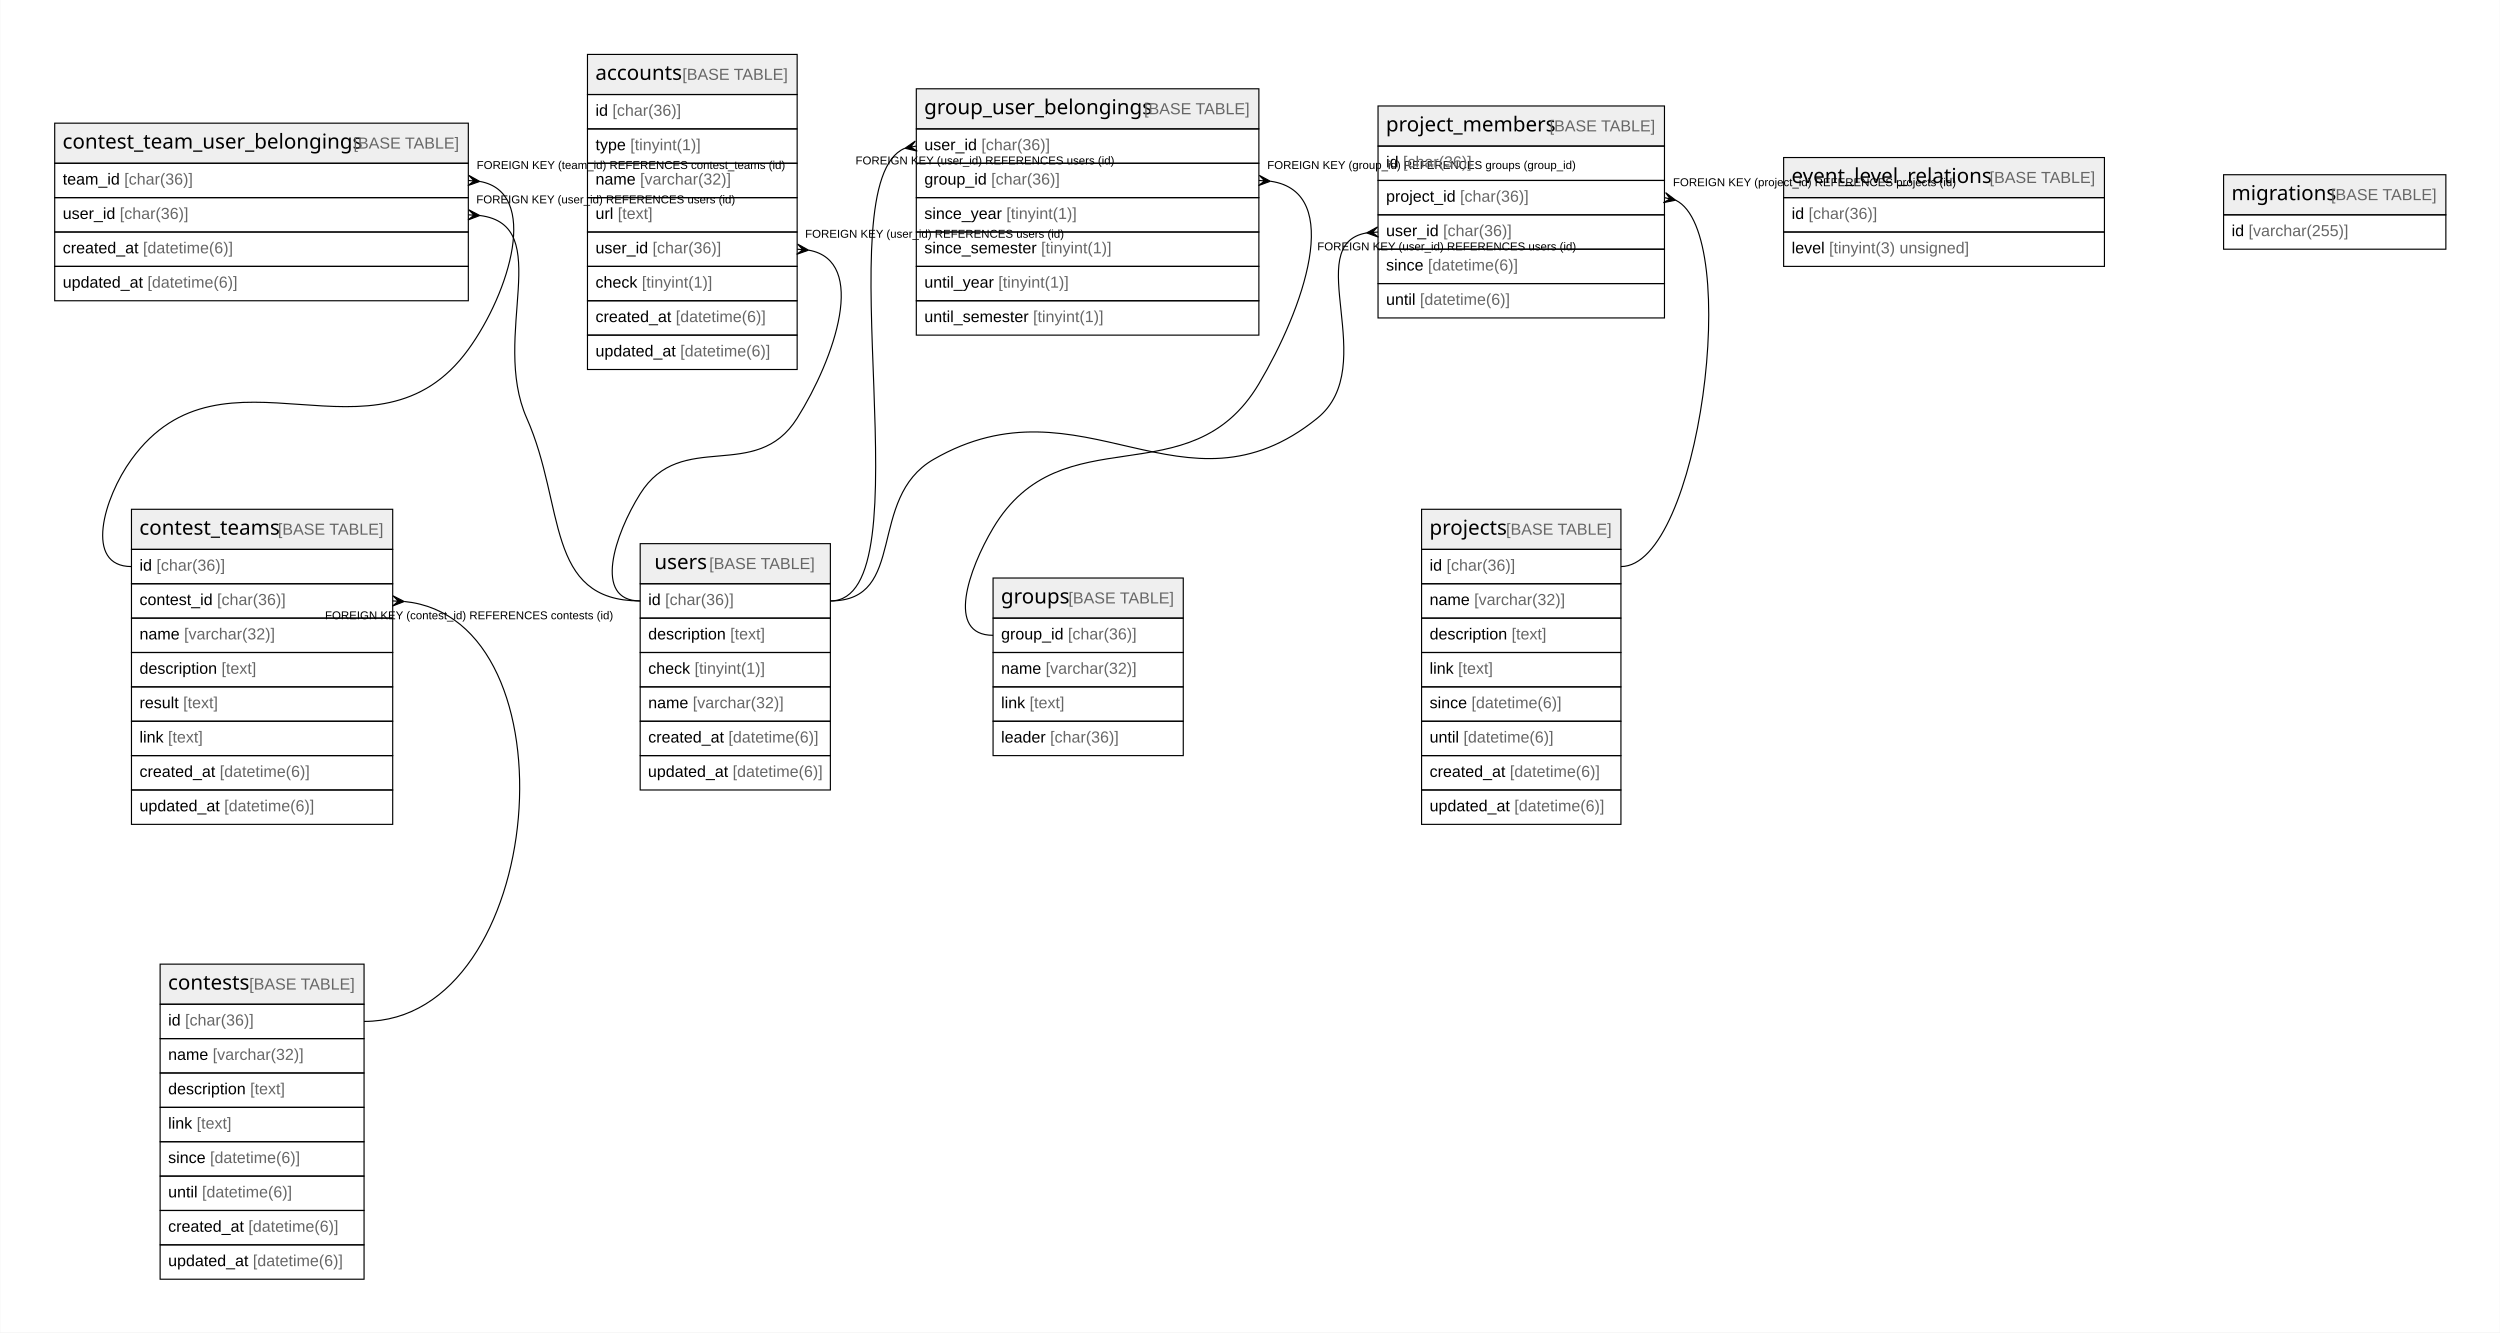
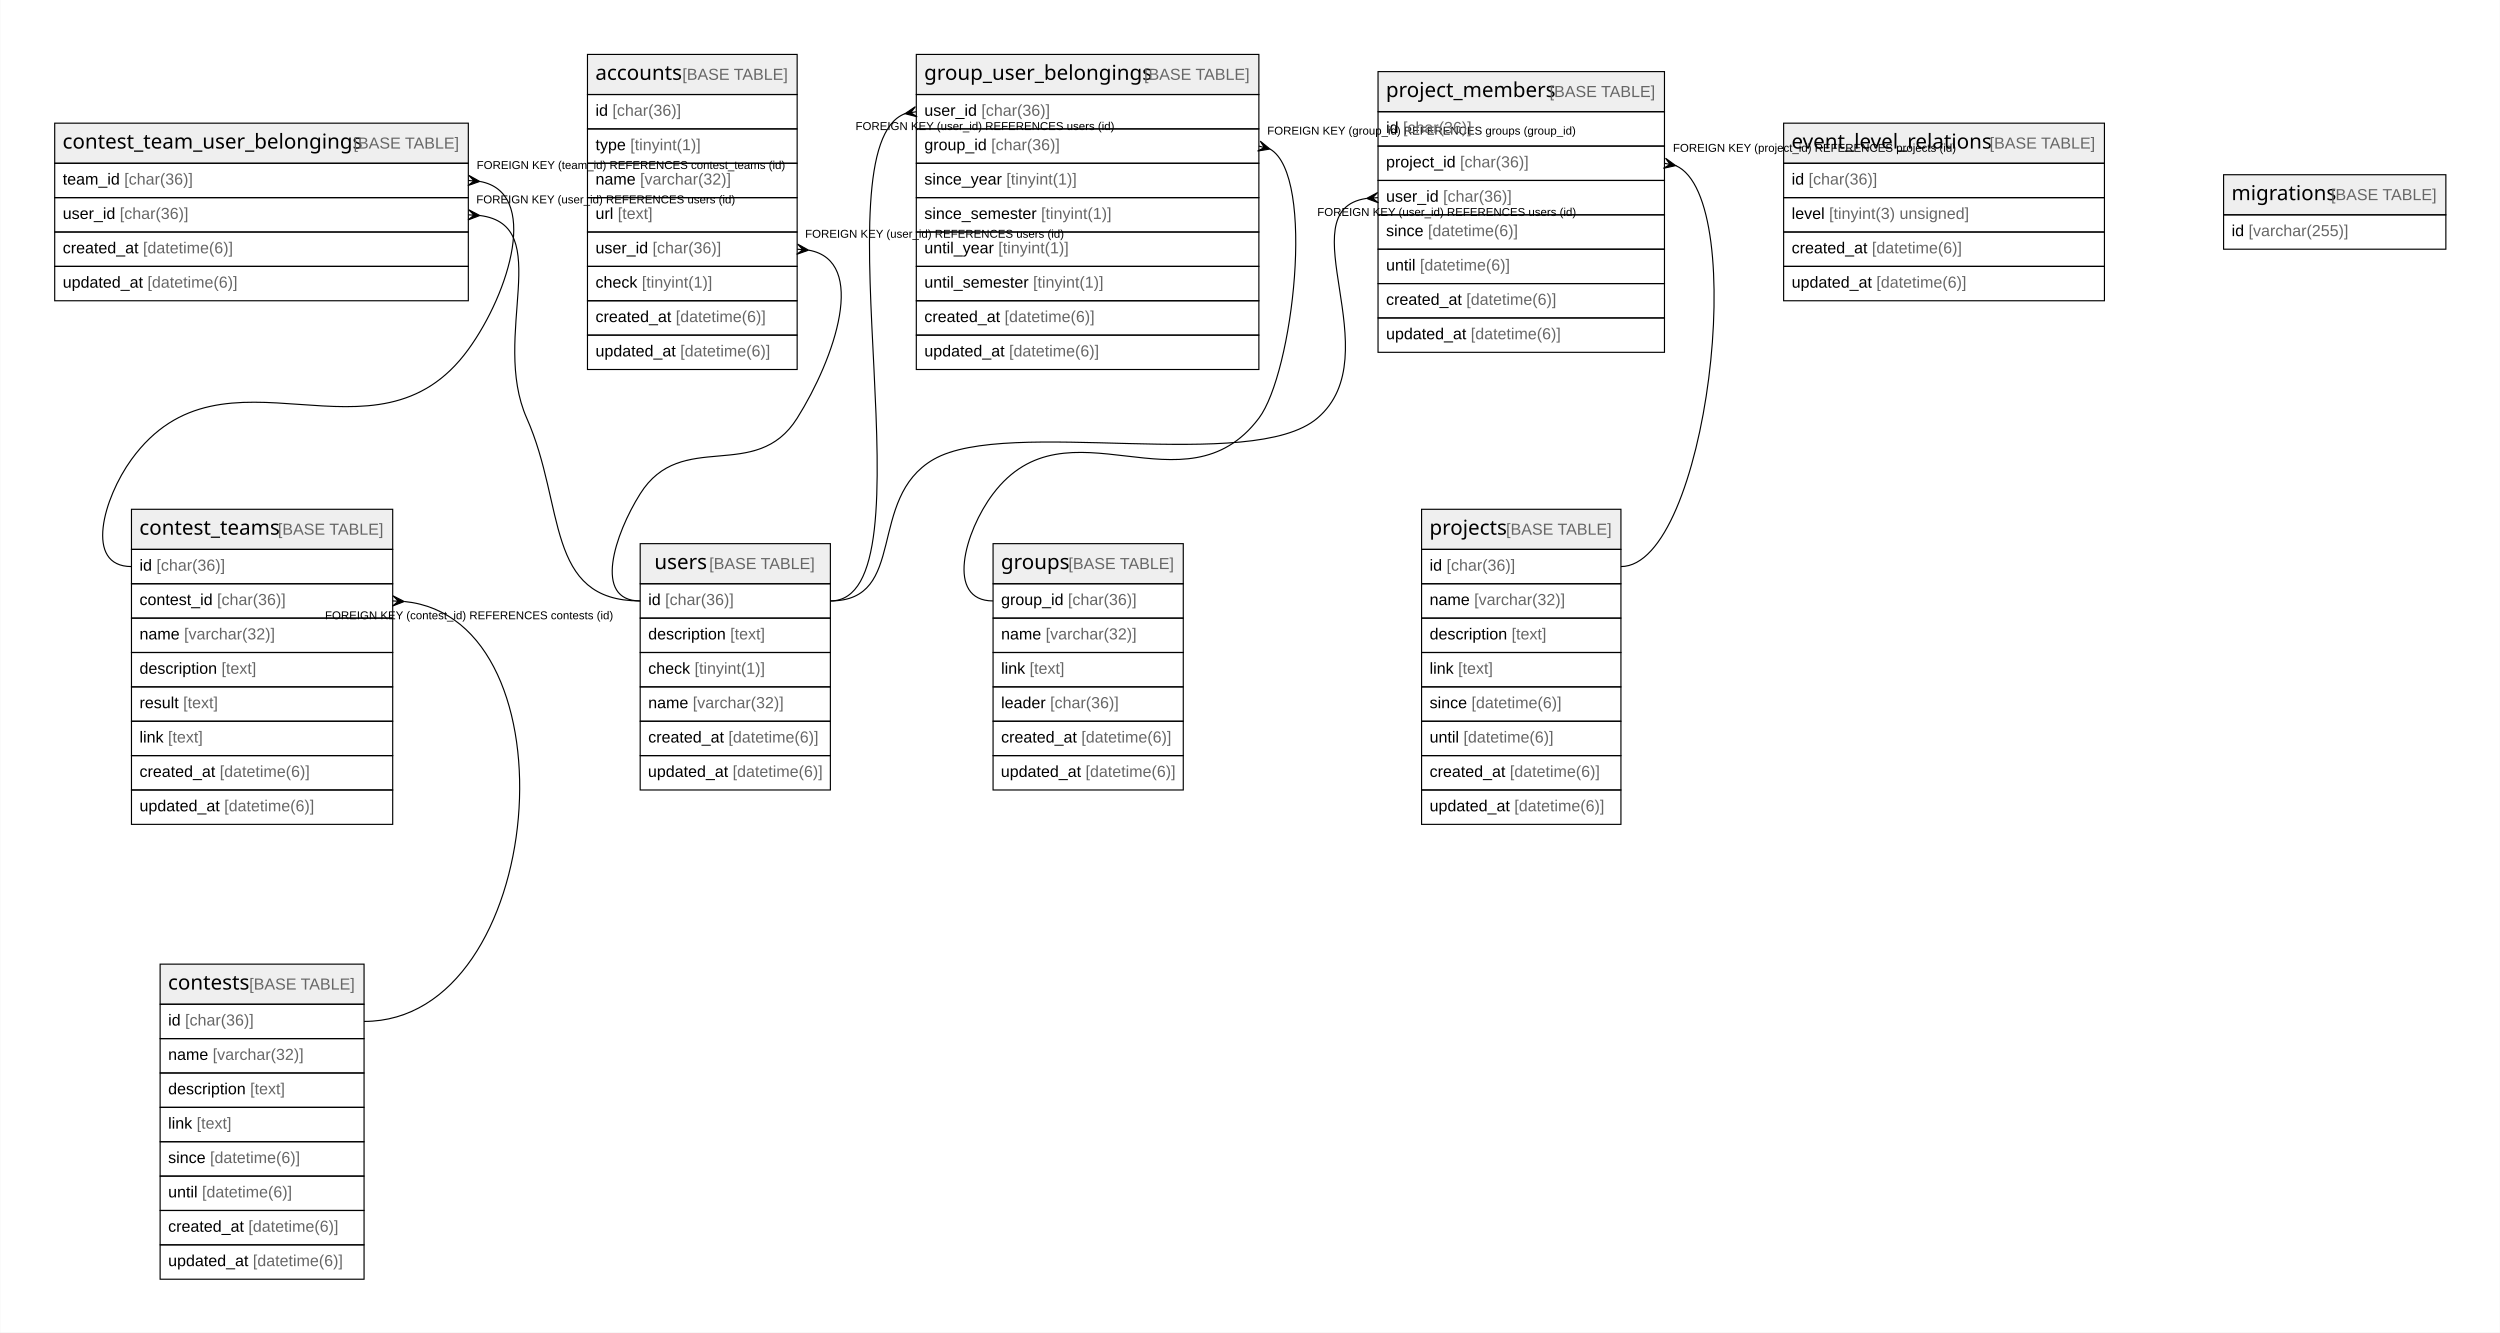
<svg xmlns="http://www.w3.org/2000/svg" width="2182pt" height="1163pt" viewBox="0.00 0.00 2181.50 1163.00">
  <g id="graph0" class="graph" transform="scale(1 1) rotate(0) translate(4 1159)">
    <polygon fill="#ffffff" stroke="transparent" points="-4,4 -4,-1159 2177.5,-1159 2177.5,4 -4,4" />
    <g id="node1" class="node">
      <polygon fill="#efefef" stroke="transparent" points="508.5,-1076.5 508.5,-1111.5 691.5,-1111.5 691.5,-1076.5 508.5,-1076.5" />
      <polygon fill="none" stroke="#000000" points="508.5,-1076.5 508.5,-1111.5 691.5,-1111.5 691.5,-1076.5 508.5,-1076.5" />
      <text text-anchor="start" x="515.36" y="-1089.3" font-family="Arial Bold" font-size="18.00" fill="#000000">accounts</text>
      <text text-anchor="start" x="587.387" y="-1089.3" font-family="Arial" font-size="14.00" fill="#000000"> </text>
      <text text-anchor="start" x="591.277" y="-1089.3" font-family="Arial" font-size="14.00" fill="#666666">[BASE TABLE]</text>
      <polygon fill="none" stroke="#000000" points="508.5,-1046.5 508.5,-1076.5 691.5,-1076.5 691.5,-1046.5 508.5,-1046.5" />
      <text text-anchor="start" x="515.5" y="-1057.9" font-family="Arial" font-size="14.00" fill="#000000">id </text>
      <text text-anchor="start" x="530.28" y="-1057.9" font-family="Arial" font-size="14.00" fill="#666666">[char(36)]</text>
      <polygon fill="none" stroke="#000000" points="508.5,-1016.5 508.5,-1046.5 691.5,-1046.5 691.5,-1016.5 508.5,-1016.5" />
      <text text-anchor="start" x="515.5" y="-1027.9" font-family="Arial" font-size="14.00" fill="#000000">type </text>
      <text text-anchor="start" x="545.846" y="-1027.9" font-family="Arial" font-size="14.00" fill="#666666">[tinyint(1)]</text>
      <polygon fill="none" stroke="#000000" points="508.5,-986.5 508.5,-1016.5 691.5,-1016.5 691.5,-986.5 508.5,-986.5" />
      <text text-anchor="start" x="515.5" y="-997.9" font-family="Arial" font-size="14.00" fill="#000000">name </text>
      <text text-anchor="start" x="554.399" y="-997.9" font-family="Arial" font-size="14.00" fill="#666666">[varchar(32)]</text>
      <polygon fill="none" stroke="#000000" points="508.5,-956.5 508.5,-986.5 691.5,-986.5 691.5,-956.5 508.5,-956.5" />
      <text text-anchor="start" x="515.5" y="-967.9" font-family="Arial" font-size="14.00" fill="#000000">url </text>
      <text text-anchor="start" x="534.94" y="-967.9" font-family="Arial" font-size="14.00" fill="#666666">[text]</text>
      <polygon fill="none" stroke="#000000" points="508.5,-926.5 508.5,-956.5 691.5,-956.5 691.5,-926.5 508.5,-926.5" />
      <text text-anchor="start" x="515.5" y="-937.9" font-family="Arial" font-size="14.00" fill="#000000">user_id </text>
      <text text-anchor="start" x="565.288" y="-937.9" font-family="Arial" font-size="14.00" fill="#666666">[char(36)]</text>
      <polygon fill="none" stroke="#000000" points="508.5,-896.5 508.5,-926.5 691.5,-926.5 691.5,-896.5 508.5,-896.5" />
      <text text-anchor="start" x="515.5" y="-907.9" font-family="Arial" font-size="14.00" fill="#000000">check </text>
      <text text-anchor="start" x="555.956" y="-907.9" font-family="Arial" font-size="14.00" fill="#666666">[tinyint(1)]</text>
      <polygon fill="none" stroke="#000000" points="508.5,-866.5 508.5,-896.5 691.5,-896.5 691.5,-866.5 508.5,-866.5" />
      <text text-anchor="start" x="515.5" y="-877.9" font-family="Arial" font-size="14.00" fill="#000000">created_at </text>
      <text text-anchor="start" x="585.528" y="-877.9" font-family="Arial" font-size="14.00" fill="#666666">[datetime(6)]</text>
      <polygon fill="none" stroke="#000000" points="508.5,-836.5 508.5,-866.5 691.5,-866.5 691.5,-836.5 508.5,-836.5" />
      <text text-anchor="start" x="515.5" y="-847.9" font-family="Arial" font-size="14.00" fill="#000000">updated_at </text>
      <text text-anchor="start" x="589.433" y="-847.9" font-family="Arial" font-size="14.00" fill="#666666">[datetime(6)]</text>
    </g>
    <g id="node11" class="node">
      <polygon fill="#efefef" stroke="transparent" points="554.5,-649.5 554.5,-684.5 720.5,-684.5 720.5,-649.5 554.5,-649.5" />
      <polygon fill="none" stroke="#000000" points="554.5,-649.5 554.5,-684.5 720.5,-684.5 720.5,-649.5 554.5,-649.5" />
      <text text-anchor="start" x="566.871" y="-662.3" font-family="Arial Bold" font-size="18.00" fill="#000000">users</text>
      <text text-anchor="start" x="610.875" y="-662.3" font-family="Arial" font-size="14.00" fill="#000000"> </text>
      <text text-anchor="start" x="614.766" y="-662.3" font-family="Arial" font-size="14.00" fill="#666666">[BASE TABLE]</text>
      <polygon fill="none" stroke="#000000" points="554.5,-619.5 554.5,-649.5 720.5,-649.5 720.5,-619.5 554.5,-619.5" />
      <text text-anchor="start" x="561.5" y="-630.9" font-family="Arial" font-size="14.00" fill="#000000">id </text>
      <text text-anchor="start" x="576.28" y="-630.9" font-family="Arial" font-size="14.00" fill="#666666">[char(36)]</text>
      <polygon fill="none" stroke="#000000" points="554.5,-589.5 554.5,-619.5 720.5,-619.5 720.5,-589.5 554.5,-589.5" />
      <text text-anchor="start" x="561.5" y="-600.9" font-family="Arial" font-size="14.00" fill="#000000">description </text>
      <text text-anchor="start" x="633.068" y="-600.9" font-family="Arial" font-size="14.00" fill="#666666">[text]</text>
      <polygon fill="none" stroke="#000000" points="554.5,-559.5 554.5,-589.5 720.5,-589.5 720.5,-559.5 554.5,-559.5" />
      <text text-anchor="start" x="561.5" y="-570.9" font-family="Arial" font-size="14.00" fill="#000000">check </text>
      <text text-anchor="start" x="601.956" y="-570.9" font-family="Arial" font-size="14.00" fill="#666666">[tinyint(1)]</text>
      <polygon fill="none" stroke="#000000" points="554.5,-529.5 554.5,-559.5 720.5,-559.5 720.5,-529.5 554.5,-529.5" />
      <text text-anchor="start" x="561.5" y="-540.9" font-family="Arial" font-size="14.00" fill="#000000">name </text>
      <text text-anchor="start" x="600.399" y="-540.9" font-family="Arial" font-size="14.00" fill="#666666">[varchar(32)]</text>
      <polygon fill="none" stroke="#000000" points="554.5,-499.5 554.5,-529.5 720.5,-529.5 720.5,-499.5 554.5,-499.5" />
      <text text-anchor="start" x="561.5" y="-510.9" font-family="Arial" font-size="14.00" fill="#000000">created_at </text>
      <text text-anchor="start" x="631.528" y="-510.9" font-family="Arial" font-size="14.00" fill="#666666">[datetime(6)]</text>
      <polygon fill="none" stroke="#000000" points="554.5,-469.5 554.5,-499.5 720.5,-499.5 720.5,-469.5 554.5,-469.5" />
      <text text-anchor="start" x="561.252" y="-480.9" font-family="Arial" font-size="14.00" fill="#000000">updated_at </text>
      <text text-anchor="start" x="635.184" y="-480.9" font-family="Arial" font-size="14.00" fill="#666666">[datetime(6)]</text>
    </g>
    <g id="edge1" class="edge">
      <path fill="none" stroke="#000000" d="M701.73,-940.638C753.566,-931.196 724.398,-846.366 691.5,-794 655.546,-736.77 590.454,-785.23 554.5,-728 532.394,-692.812 512.944,-634.5 554.5,-634.5" />
      <polygon fill="#000000" stroke="#000000" points="701.465,-940.66 691.122,-937.016 696.482,-941.08 691.5,-941.5 691.5,-941.5 691.5,-941.5 696.482,-941.08 691.878,-945.984 701.465,-940.66 701.465,-940.66" />
      <text text-anchor="start" x="698.445" y="-951.5" font-family="Arial" font-size="10.00" fill="#000000">FOREIGN KEY (user_id) REFERENCES users (id)</text>
    </g>
    <g id="node2" class="node">
      <polygon fill="#efefef" stroke="transparent" points="135.5,-282.5 135.5,-317.5 313.5,-317.5 313.5,-282.5 135.5,-282.5" />
      <polygon fill="none" stroke="#000000" points="135.5,-282.5 135.5,-317.5 313.5,-317.5 313.5,-282.5 135.5,-282.5" />
      <text text-anchor="start" x="142.362" y="-295.3" font-family="Arial Bold" font-size="18.00" fill="#000000">contests</text>
      <text text-anchor="start" x="209.385" y="-295.3" font-family="Arial" font-size="14.00" fill="#000000"> </text>
      <text text-anchor="start" x="213.275" y="-295.3" font-family="Arial" font-size="14.00" fill="#666666">[BASE TABLE]</text>
      <polygon fill="none" stroke="#000000" points="135.5,-252.5 135.5,-282.5 313.5,-282.5 313.5,-252.5 135.5,-252.5" />
      <text text-anchor="start" x="142.5" y="-263.9" font-family="Arial" font-size="14.00" fill="#000000">id </text>
      <text text-anchor="start" x="157.28" y="-263.9" font-family="Arial" font-size="14.00" fill="#666666">[char(36)]</text>
      <polygon fill="none" stroke="#000000" points="135.5,-222.5 135.5,-252.5 313.5,-252.5 313.5,-222.5 135.5,-222.5" />
      <text text-anchor="start" x="142.5" y="-233.9" font-family="Arial" font-size="14.00" fill="#000000">name </text>
      <text text-anchor="start" x="181.399" y="-233.9" font-family="Arial" font-size="14.00" fill="#666666">[varchar(32)]</text>
      <polygon fill="none" stroke="#000000" points="135.5,-192.5 135.5,-222.5 313.5,-222.5 313.5,-192.5 135.5,-192.5" />
      <text text-anchor="start" x="142.5" y="-203.9" font-family="Arial" font-size="14.00" fill="#000000">description </text>
      <text text-anchor="start" x="214.068" y="-203.9" font-family="Arial" font-size="14.00" fill="#666666">[text]</text>
      <polygon fill="none" stroke="#000000" points="135.5,-162.5 135.5,-192.5 313.5,-192.5 313.5,-162.5 135.5,-162.5" />
      <text text-anchor="start" x="142.5" y="-173.9" font-family="Arial" font-size="14.00" fill="#000000">link </text>
      <text text-anchor="start" x="167.386" y="-173.9" font-family="Arial" font-size="14.00" fill="#666666">[text]</text>
      <polygon fill="none" stroke="#000000" points="135.5,-132.5 135.5,-162.5 313.5,-162.5 313.5,-132.5 135.5,-132.5" />
      <text text-anchor="start" x="142.5" y="-143.9" font-family="Arial" font-size="14.00" fill="#000000">since </text>
      <text text-anchor="start" x="179.062" y="-143.9" font-family="Arial" font-size="14.00" fill="#666666">[datetime(6)]</text>
      <polygon fill="none" stroke="#000000" points="135.5,-102.5 135.5,-132.5 313.5,-132.5 313.5,-102.5 135.5,-102.5" />
      <text text-anchor="start" x="142.5" y="-113.9" font-family="Arial" font-size="14.00" fill="#000000">until </text>
      <text text-anchor="start" x="172.06" y="-113.9" font-family="Arial" font-size="14.00" fill="#666666">[datetime(6)]</text>
      <polygon fill="none" stroke="#000000" points="135.5,-72.5 135.5,-102.5 313.5,-102.5 313.5,-72.5 135.5,-72.5" />
      <text text-anchor="start" x="142.5" y="-83.9" font-family="Arial" font-size="14.00" fill="#000000">created_at </text>
      <text text-anchor="start" x="212.528" y="-83.9" font-family="Arial" font-size="14.00" fill="#666666">[datetime(6)]</text>
      <polygon fill="none" stroke="#000000" points="135.5,-42.5 135.5,-72.5 313.5,-72.5 313.5,-42.5 135.5,-42.5" />
      <text text-anchor="start" x="142.5" y="-53.9" font-family="Arial" font-size="14.00" fill="#000000">updated_at </text>
      <text text-anchor="start" x="216.433" y="-53.9" font-family="Arial" font-size="14.00" fill="#666666">[datetime(6)]</text>
    </g>
    <g id="node3" class="node">
      <polygon fill="#efefef" stroke="transparent" points="110.5,-679.5 110.5,-714.5 338.5,-714.5 338.5,-679.5 110.5,-679.5" />
      <polygon fill="none" stroke="#000000" points="110.5,-679.5 110.5,-714.5 338.5,-714.5 338.5,-679.5 110.5,-679.5" />
      <text text-anchor="start" x="117.355" y="-692.3" font-family="Arial Bold" font-size="18.00" fill="#000000">contest_teams</text>
      <text text-anchor="start" x="234.391" y="-692.3" font-family="Arial" font-size="14.00" fill="#000000"> </text>
      <text text-anchor="start" x="238.282" y="-692.3" font-family="Arial" font-size="14.00" fill="#666666">[BASE TABLE]</text>
      <polygon fill="none" stroke="#000000" points="110.5,-649.5 110.5,-679.5 338.5,-679.5 338.5,-649.5 110.5,-649.5" />
      <text text-anchor="start" x="117.5" y="-660.9" font-family="Arial" font-size="14.00" fill="#000000">id </text>
      <text text-anchor="start" x="132.28" y="-660.9" font-family="Arial" font-size="14.00" fill="#666666">[char(36)]</text>
      <polygon fill="none" stroke="#000000" points="110.5,-619.5 110.5,-649.5 338.5,-649.5 338.5,-619.5 110.5,-619.5" />
      <text text-anchor="start" x="117.5" y="-630.9" font-family="Arial" font-size="14.00" fill="#000000">contest_id </text>
      <text text-anchor="start" x="185.191" y="-630.9" font-family="Arial" font-size="14.00" fill="#666666">[char(36)]</text>
      <polygon fill="none" stroke="#000000" points="110.5,-589.5 110.5,-619.5 338.5,-619.5 338.5,-589.5 110.5,-589.5" />
      <text text-anchor="start" x="117.5" y="-600.9" font-family="Arial" font-size="14.00" fill="#000000">name </text>
      <text text-anchor="start" x="156.399" y="-600.9" font-family="Arial" font-size="14.00" fill="#666666">[varchar(32)]</text>
      <polygon fill="none" stroke="#000000" points="110.5,-559.5 110.5,-589.5 338.5,-589.5 338.5,-559.5 110.5,-559.5" />
      <text text-anchor="start" x="117.5" y="-570.9" font-family="Arial" font-size="14.00" fill="#000000">description </text>
      <text text-anchor="start" x="189.068" y="-570.9" font-family="Arial" font-size="14.00" fill="#666666">[text]</text>
      <polygon fill="none" stroke="#000000" points="110.5,-529.5 110.5,-559.5 338.5,-559.5 338.5,-529.5 110.5,-529.5" />
      <text text-anchor="start" x="117.5" y="-540.9" font-family="Arial" font-size="14.00" fill="#000000">result </text>
      <text text-anchor="start" x="155.614" y="-540.9" font-family="Arial" font-size="14.00" fill="#666666">[text]</text>
      <polygon fill="none" stroke="#000000" points="110.5,-499.5 110.5,-529.5 338.5,-529.5 338.5,-499.5 110.5,-499.5" />
      <text text-anchor="start" x="117.5" y="-510.9" font-family="Arial" font-size="14.00" fill="#000000">link </text>
      <text text-anchor="start" x="142.386" y="-510.9" font-family="Arial" font-size="14.00" fill="#666666">[text]</text>
      <polygon fill="none" stroke="#000000" points="110.5,-469.5 110.5,-499.5 338.5,-499.5 338.5,-469.5 110.5,-469.5" />
      <text text-anchor="start" x="117.5" y="-480.9" font-family="Arial" font-size="14.00" fill="#000000">created_at </text>
      <text text-anchor="start" x="187.528" y="-480.9" font-family="Arial" font-size="14.00" fill="#666666">[datetime(6)]</text>
      <polygon fill="none" stroke="#000000" points="110.5,-439.5 110.5,-469.5 338.5,-469.5 338.5,-439.5 110.5,-439.5" />
      <text text-anchor="start" x="117.5" y="-450.9" font-family="Arial" font-size="14.00" fill="#000000">updated_at </text>
      <text text-anchor="start" x="191.433" y="-450.9" font-family="Arial" font-size="14.00" fill="#666666">[datetime(6)]</text>
    </g>
    <g id="edge2" class="edge">
      <path fill="none" stroke="#000000" d="M348.777,-633.999C500.851,-618.9 473.477,-267.5 313.5,-267.5" />
      <polygon fill="#000000" stroke="#000000" points="348.488,-634.013 338.281,-630.005 343.494,-634.256 338.5,-634.5 338.5,-634.5 338.5,-634.5 343.494,-634.256 338.719,-638.995 348.488,-634.013 348.488,-634.013" />
      <text text-anchor="start" x="279.407" y="-618.5" font-family="Arial" font-size="10.00" fill="#000000">FOREIGN KEY (contest_id) REFERENCES contests (id)</text>
    </g>
    <g id="node4" class="node">
      <polygon fill="#efefef" stroke="transparent" points="43.5,-1016.5 43.5,-1051.5 404.5,-1051.5 404.5,-1016.5 43.5,-1016.5" />
      <polygon fill="none" stroke="#000000" points="43.5,-1016.5 43.5,-1051.5 404.5,-1051.5 404.5,-1016.5 43.5,-1016.5" />
      <text text-anchor="start" x="50.331" y="-1029.3" font-family="Arial Bold" font-size="18.00" fill="#000000">contest_team_user_belongings</text>
      <text text-anchor="start" x="300.416" y="-1029.3" font-family="Arial" font-size="14.00" fill="#000000"> </text>
      <text text-anchor="start" x="304.306" y="-1029.3" font-family="Arial" font-size="14.00" fill="#666666">[BASE TABLE]</text>
      <polygon fill="none" stroke="#000000" points="43.5,-986.5 43.5,-1016.5 404.5,-1016.5 404.5,-986.5 43.5,-986.5" />
      <text text-anchor="start" x="50.5" y="-997.9" font-family="Arial" font-size="14.00" fill="#000000">team_id </text>
      <text text-anchor="start" x="104.179" y="-997.9" font-family="Arial" font-size="14.00" fill="#666666">[char(36)]</text>
      <polygon fill="none" stroke="#000000" points="43.5,-956.5 43.5,-986.5 404.5,-986.5 404.5,-956.5 43.5,-956.5" />
      <text text-anchor="start" x="50.5" y="-967.9" font-family="Arial" font-size="14.00" fill="#000000">user_id </text>
      <text text-anchor="start" x="100.288" y="-967.9" font-family="Arial" font-size="14.00" fill="#666666">[char(36)]</text>
      <polygon fill="none" stroke="#000000" points="43.5,-926.5 43.5,-956.5 404.5,-956.5 404.5,-926.5 43.5,-926.5" />
      <text text-anchor="start" x="50.5" y="-937.9" font-family="Arial" font-size="14.00" fill="#000000">created_at </text>
      <text text-anchor="start" x="120.528" y="-937.9" font-family="Arial" font-size="14.00" fill="#666666">[datetime(6)]</text>
      <polygon fill="none" stroke="#000000" points="43.5,-896.5 43.5,-926.5 404.5,-926.5 404.5,-896.5 43.5,-896.5" />
      <text text-anchor="start" x="50.5" y="-907.9" font-family="Arial" font-size="14.00" fill="#000000">updated_at </text>
      <text text-anchor="start" x="124.433" y="-907.9" font-family="Arial" font-size="14.00" fill="#666666">[datetime(6)]</text>
    </g>
    <g id="edge3" class="edge">
      <path fill="none" stroke="#000000" d="M414.763,-1000.616C466.953,-990.935 440.814,-904.058 404.5,-854 323.786,-742.737 191.214,-869.263 110.5,-758 86.099,-724.363 68.944,-664.5 110.5,-664.5" />
      <polygon fill="#000000" stroke="#000000" points="414.463,-1000.641 404.114,-997.017 409.481,-1001.071 404.5,-1001.5 404.5,-1001.5 404.5,-1001.5 409.481,-1001.071 404.886,-1005.983 414.463,-1000.641 414.463,-1000.641" />
      <text text-anchor="start" x="411.769" y="-1011.5" font-family="Arial" font-size="10.00" fill="#000000">FOREIGN KEY (team_id) REFERENCES contest_teams (id)</text>
    </g>
    <g id="edge4" class="edge">
      <path fill="none" stroke="#000000" d="M414.697,-970.891C480.994,-962.349 423.703,-865.655 455.5,-794 489.341,-717.737 471.066,-634.5 554.5,-634.5" />
      <polygon fill="#000000" stroke="#000000" points="414.482,-970.904 404.232,-967.008 409.491,-971.202 404.5,-971.5 404.5,-971.5 404.5,-971.5 409.491,-971.202 404.768,-975.992 414.482,-970.904 414.482,-970.904" />
      <text text-anchor="start" x="411.445" y="-981.5" font-family="Arial" font-size="10.00" fill="#000000">FOREIGN KEY (user_id) REFERENCES users (id)</text>
    </g>
    <g id="node5" class="node">
-       <polygon fill="#efefef" stroke="transparent" points="1552.5,-986.5 1552.5,-1021.5 1832.5,-1021.5 1832.5,-986.5 1552.5,-986.5" />
-       <polygon fill="none" stroke="#000000" points="1552.5,-986.5 1552.5,-1021.5 1832.5,-1021.5 1832.5,-986.5 1552.5,-986.5" />
-       <text text-anchor="start" x="1559.352" y="-999.3" font-family="Arial Bold" font-size="18.00" fill="#000000">event_level_relations</text>
-       <text text-anchor="start" x="1728.394" y="-999.3" font-family="Arial" font-size="14.00" fill="#000000"> </text>
-       <text text-anchor="start" x="1732.284" y="-999.3" font-family="Arial" font-size="14.00" fill="#666666">[BASE TABLE]</text>
+       <polygon fill="#efefef" stroke="transparent" points="1552.5,-1016.5 1552.5,-1051.5 1832.5,-1051.5 1832.5,-1016.5 1552.5,-1016.5" />
+       <polygon fill="none" stroke="#000000" points="1552.5,-1016.5 1552.5,-1051.5 1832.5,-1051.5 1832.5,-1016.5 1552.5,-1016.5" />
+       <text text-anchor="start" x="1559.352" y="-1029.3" font-family="Arial Bold" font-size="18.00" fill="#000000">event_level_relations</text>
+       <text text-anchor="start" x="1728.394" y="-1029.3" font-family="Arial" font-size="14.00" fill="#000000"> </text>
+       <text text-anchor="start" x="1732.284" y="-1029.3" font-family="Arial" font-size="14.00" fill="#666666">[BASE TABLE]</text>
+       <polygon fill="none" stroke="#000000" points="1552.5,-986.5 1552.5,-1016.5 1832.5,-1016.5 1832.5,-986.5 1552.5,-986.5" />
+       <text text-anchor="start" x="1559.5" y="-997.9" font-family="Arial" font-size="14.00" fill="#000000">id </text>
+       <text text-anchor="start" x="1574.28" y="-997.9" font-family="Arial" font-size="14.00" fill="#666666">[char(36)]</text>
      <polygon fill="none" stroke="#000000" points="1552.5,-956.5 1552.5,-986.5 1832.5,-986.5 1832.5,-956.5 1552.5,-956.5" />
-       <text text-anchor="start" x="1559.5" y="-967.9" font-family="Arial" font-size="14.00" fill="#000000">id </text>
-       <text text-anchor="start" x="1574.28" y="-967.9" font-family="Arial" font-size="14.00" fill="#666666">[char(36)]</text>
+       <text text-anchor="start" x="1559.5" y="-967.9" font-family="Arial" font-size="14.00" fill="#000000">level </text>
+       <text text-anchor="start" x="1592.169" y="-967.9" font-family="Arial" font-size="14.00" fill="#666666">[tinyint(3) unsigned]</text>
      <polygon fill="none" stroke="#000000" points="1552.5,-926.5 1552.5,-956.5 1832.5,-956.5 1832.5,-926.5 1552.5,-926.5" />
-       <text text-anchor="start" x="1559.5" y="-937.9" font-family="Arial" font-size="14.00" fill="#000000">level </text>
-       <text text-anchor="start" x="1592.169" y="-937.9" font-family="Arial" font-size="14.00" fill="#666666">[tinyint(3) unsigned]</text>
+       <text text-anchor="start" x="1559.5" y="-937.9" font-family="Arial" font-size="14.00" fill="#000000">created_at </text>
+       <text text-anchor="start" x="1629.528" y="-937.9" font-family="Arial" font-size="14.00" fill="#666666">[datetime(6)]</text>
+       <polygon fill="none" stroke="#000000" points="1552.5,-896.5 1552.5,-926.5 1832.5,-926.5 1832.5,-896.5 1552.5,-896.5" />
+       <text text-anchor="start" x="1559.5" y="-907.9" font-family="Arial" font-size="14.00" fill="#000000">updated_at </text>
+       <text text-anchor="start" x="1633.433" y="-907.9" font-family="Arial" font-size="14.00" fill="#666666">[datetime(6)]</text>
    </g>
    <g id="node6" class="node">
-       <polygon fill="#efefef" stroke="transparent" points="862.5,-619.5 862.5,-654.5 1028.5,-654.5 1028.5,-619.5 862.5,-619.5" />
-       <polygon fill="none" stroke="#000000" points="862.5,-619.5 862.5,-654.5 1028.5,-654.5 1028.5,-619.5 862.5,-619.5" />
-       <text text-anchor="start" x="869.365" y="-632.3" font-family="Arial Bold" font-size="18.00" fill="#000000">groups</text>
-       <text text-anchor="start" x="924.382" y="-632.3" font-family="Arial" font-size="14.00" fill="#000000"> </text>
-       <text text-anchor="start" x="928.272" y="-632.3" font-family="Arial" font-size="14.00" fill="#666666">[BASE TABLE]</text>
+       <polygon fill="#efefef" stroke="transparent" points="862.5,-649.5 862.5,-684.5 1028.5,-684.5 1028.5,-649.5 862.5,-649.5" />
+       <polygon fill="none" stroke="#000000" points="862.5,-649.5 862.5,-684.5 1028.5,-684.5 1028.5,-649.5 862.5,-649.5" />
+       <text text-anchor="start" x="869.365" y="-662.3" font-family="Arial Bold" font-size="18.00" fill="#000000">groups</text>
+       <text text-anchor="start" x="924.382" y="-662.3" font-family="Arial" font-size="14.00" fill="#000000"> </text>
+       <text text-anchor="start" x="928.272" y="-662.3" font-family="Arial" font-size="14.00" fill="#666666">[BASE TABLE]</text>
+       <polygon fill="none" stroke="#000000" points="862.5,-619.5 862.5,-649.5 1028.5,-649.5 1028.5,-619.5 862.5,-619.5" />
+       <text text-anchor="start" x="869.5" y="-630.9" font-family="Arial" font-size="14.00" fill="#000000">group_id </text>
+       <text text-anchor="start" x="927.853" y="-630.9" font-family="Arial" font-size="14.00" fill="#666666">[char(36)]</text>
      <polygon fill="none" stroke="#000000" points="862.5,-589.5 862.5,-619.5 1028.5,-619.5 1028.5,-589.5 862.5,-589.5" />
-       <text text-anchor="start" x="869.5" y="-600.9" font-family="Arial" font-size="14.00" fill="#000000">group_id </text>
-       <text text-anchor="start" x="927.853" y="-600.9" font-family="Arial" font-size="14.00" fill="#666666">[char(36)]</text>
+       <text text-anchor="start" x="869.5" y="-600.9" font-family="Arial" font-size="14.00" fill="#000000">name </text>
+       <text text-anchor="start" x="908.399" y="-600.9" font-family="Arial" font-size="14.00" fill="#666666">[varchar(32)]</text>
      <polygon fill="none" stroke="#000000" points="862.5,-559.5 862.5,-589.5 1028.5,-589.5 1028.5,-559.5 862.5,-559.5" />
-       <text text-anchor="start" x="869.5" y="-570.9" font-family="Arial" font-size="14.00" fill="#000000">name </text>
-       <text text-anchor="start" x="908.399" y="-570.9" font-family="Arial" font-size="14.00" fill="#666666">[varchar(32)]</text>
+       <text text-anchor="start" x="869.5" y="-570.9" font-family="Arial" font-size="14.00" fill="#000000">link </text>
+       <text text-anchor="start" x="894.386" y="-570.9" font-family="Arial" font-size="14.00" fill="#666666">[text]</text>
      <polygon fill="none" stroke="#000000" points="862.5,-529.5 862.5,-559.5 1028.5,-559.5 1028.5,-529.5 862.5,-529.5" />
-       <text text-anchor="start" x="869.5" y="-540.9" font-family="Arial" font-size="14.00" fill="#000000">link </text>
-       <text text-anchor="start" x="894.386" y="-540.9" font-family="Arial" font-size="14.00" fill="#666666">[text]</text>
+       <text text-anchor="start" x="869.5" y="-540.9" font-family="Arial" font-size="14.00" fill="#000000">leader </text>
+       <text text-anchor="start" x="912.288" y="-540.9" font-family="Arial" font-size="14.00" fill="#666666">[char(36)]</text>
      <polygon fill="none" stroke="#000000" points="862.5,-499.5 862.5,-529.5 1028.5,-529.5 1028.5,-499.5 862.5,-499.5" />
-       <text text-anchor="start" x="869.5" y="-510.9" font-family="Arial" font-size="14.00" fill="#000000">leader </text>
-       <text text-anchor="start" x="912.288" y="-510.9" font-family="Arial" font-size="14.00" fill="#666666">[char(36)]</text>
+       <text text-anchor="start" x="869.5" y="-510.9" font-family="Arial" font-size="14.00" fill="#000000">created_at </text>
+       <text text-anchor="start" x="939.528" y="-510.9" font-family="Arial" font-size="14.00" fill="#666666">[datetime(6)]</text>
+       <polygon fill="none" stroke="#000000" points="862.5,-469.5 862.5,-499.5 1028.5,-499.5 1028.5,-469.5 862.5,-469.5" />
+       <text text-anchor="start" x="869.252" y="-480.9" font-family="Arial" font-size="14.00" fill="#000000">updated_at </text>
+       <text text-anchor="start" x="943.184" y="-480.9" font-family="Arial" font-size="14.00" fill="#666666">[datetime(6)]</text>
    </g>
    <g id="node7" class="node">
-       <polygon fill="#efefef" stroke="transparent" points="795.5,-1046.5 795.5,-1081.5 1094.5,-1081.5 1094.5,-1046.5 795.5,-1046.5" />
-       <polygon fill="none" stroke="#000000" points="795.5,-1046.5 795.5,-1081.5 1094.5,-1081.5 1094.5,-1046.5 795.5,-1046.5" />
-       <text text-anchor="start" x="802.34" y="-1059.3" font-family="Arial Bold" font-size="18.00" fill="#000000">group_user_belongings</text>
-       <text text-anchor="start" x="990.406" y="-1059.3" font-family="Arial" font-size="14.00" fill="#000000"> </text>
-       <text text-anchor="start" x="994.297" y="-1059.3" font-family="Arial" font-size="14.00" fill="#666666">[BASE TABLE]</text>
+       <polygon fill="#efefef" stroke="transparent" points="795.5,-1076.5 795.5,-1111.5 1094.5,-1111.5 1094.5,-1076.5 795.5,-1076.5" />
+       <polygon fill="none" stroke="#000000" points="795.5,-1076.5 795.5,-1111.5 1094.5,-1111.5 1094.5,-1076.5 795.5,-1076.5" />
+       <text text-anchor="start" x="802.34" y="-1089.3" font-family="Arial Bold" font-size="18.00" fill="#000000">group_user_belongings</text>
+       <text text-anchor="start" x="990.406" y="-1089.3" font-family="Arial" font-size="14.00" fill="#000000"> </text>
+       <text text-anchor="start" x="994.297" y="-1089.3" font-family="Arial" font-size="14.00" fill="#666666">[BASE TABLE]</text>
+       <polygon fill="none" stroke="#000000" points="795.5,-1046.5 795.5,-1076.5 1094.5,-1076.5 1094.5,-1046.5 795.5,-1046.5" />
+       <text text-anchor="start" x="802.5" y="-1057.9" font-family="Arial" font-size="14.00" fill="#000000">user_id </text>
+       <text text-anchor="start" x="852.288" y="-1057.9" font-family="Arial" font-size="14.00" fill="#666666">[char(36)]</text>
      <polygon fill="none" stroke="#000000" points="795.5,-1016.5 795.5,-1046.5 1094.5,-1046.5 1094.5,-1016.5 795.5,-1016.5" />
-       <text text-anchor="start" x="802.5" y="-1027.9" font-family="Arial" font-size="14.00" fill="#000000">user_id </text>
-       <text text-anchor="start" x="852.288" y="-1027.9" font-family="Arial" font-size="14.00" fill="#666666">[char(36)]</text>
+       <text text-anchor="start" x="802.5" y="-1027.9" font-family="Arial" font-size="14.00" fill="#000000">group_id </text>
+       <text text-anchor="start" x="860.853" y="-1027.9" font-family="Arial" font-size="14.00" fill="#666666">[char(36)]</text>
      <polygon fill="none" stroke="#000000" points="795.5,-986.5 795.5,-1016.5 1094.5,-1016.5 1094.5,-986.5 795.5,-986.5" />
-       <text text-anchor="start" x="802.5" y="-997.9" font-family="Arial" font-size="14.00" fill="#000000">group_id </text>
-       <text text-anchor="start" x="860.853" y="-997.9" font-family="Arial" font-size="14.00" fill="#666666">[char(36)]</text>
+       <text text-anchor="start" x="802.5" y="-997.9" font-family="Arial" font-size="14.00" fill="#000000">since_year </text>
+       <text text-anchor="start" x="874.071" y="-997.9" font-family="Arial" font-size="14.00" fill="#666666">[tinyint(1)]</text>
      <polygon fill="none" stroke="#000000" points="795.5,-956.5 795.5,-986.5 1094.5,-986.5 1094.5,-956.5 795.5,-956.5" />
-       <text text-anchor="start" x="802.5" y="-967.9" font-family="Arial" font-size="14.00" fill="#000000">since_year </text>
-       <text text-anchor="start" x="874.071" y="-967.9" font-family="Arial" font-size="14.00" fill="#666666">[tinyint(1)]</text>
+       <text text-anchor="start" x="802.5" y="-967.9" font-family="Arial" font-size="14.00" fill="#000000">since_semester </text>
+       <text text-anchor="start" x="904.405" y="-967.9" font-family="Arial" font-size="14.00" fill="#666666">[tinyint(1)]</text>
      <polygon fill="none" stroke="#000000" points="795.5,-926.5 795.5,-956.5 1094.5,-956.5 1094.5,-926.5 795.5,-926.5" />
-       <text text-anchor="start" x="802.5" y="-937.9" font-family="Arial" font-size="14.00" fill="#000000">since_semester </text>
-       <text text-anchor="start" x="904.405" y="-937.9" font-family="Arial" font-size="14.00" fill="#666666">[tinyint(1)]</text>
+       <text text-anchor="start" x="802.5" y="-937.9" font-family="Arial" font-size="14.00" fill="#000000">until_year </text>
+       <text text-anchor="start" x="867.068" y="-937.9" font-family="Arial" font-size="14.00" fill="#666666">[tinyint(1)]</text>
      <polygon fill="none" stroke="#000000" points="795.5,-896.5 795.5,-926.5 1094.5,-926.5 1094.5,-896.5 795.5,-896.5" />
-       <text text-anchor="start" x="802.5" y="-907.9" font-family="Arial" font-size="14.00" fill="#000000">until_year </text>
-       <text text-anchor="start" x="867.068" y="-907.9" font-family="Arial" font-size="14.00" fill="#666666">[tinyint(1)]</text>
+       <text text-anchor="start" x="802.5" y="-907.9" font-family="Arial" font-size="14.00" fill="#000000">until_semester </text>
+       <text text-anchor="start" x="897.402" y="-907.9" font-family="Arial" font-size="14.00" fill="#666666">[tinyint(1)]</text>
      <polygon fill="none" stroke="#000000" points="795.5,-866.5 795.5,-896.5 1094.5,-896.5 1094.5,-866.5 795.5,-866.5" />
-       <text text-anchor="start" x="802.5" y="-877.9" font-family="Arial" font-size="14.00" fill="#000000">until_semester </text>
-       <text text-anchor="start" x="897.402" y="-877.9" font-family="Arial" font-size="14.00" fill="#666666">[tinyint(1)]</text>
+       <text text-anchor="start" x="802.5" y="-877.9" font-family="Arial" font-size="14.00" fill="#000000">created_at </text>
+       <text text-anchor="start" x="872.528" y="-877.9" font-family="Arial" font-size="14.00" fill="#666666">[datetime(6)]</text>
+       <polygon fill="none" stroke="#000000" points="795.5,-836.5 795.5,-866.5 1094.5,-866.5 1094.5,-836.5 795.5,-836.5" />
+       <text text-anchor="start" x="802.5" y="-847.9" font-family="Arial" font-size="14.00" fill="#000000">updated_at </text>
+       <text text-anchor="start" x="876.433" y="-847.9" font-family="Arial" font-size="14.00" fill="#666666">[datetime(6)]</text>
    </g>
    <g id="edge5" class="edge">
-       <path fill="none" stroke="#000000" d="M1104.832,-1000.793C1169.77,-991.308 1132.941,-888.622 1094.5,-824 1034.512,-723.157 922.488,-798.843 862.5,-698 841.255,-662.286 820.944,-604.5 862.5,-604.5" />
-       <polygon fill="#000000" stroke="#000000" points="1104.477,-1000.817 1094.193,-997.01 1099.488,-1001.158 1094.5,-1001.5 1094.5,-1001.5 1094.5,-1001.5 1099.488,-1001.158 1094.807,-1005.99 1104.477,-1000.817 1104.477,-1000.817" />
-       <text text-anchor="start" x="1101.765" y="-1011.5" font-family="Arial" font-size="10.00" fill="#000000">FOREIGN KEY (group_id) REFERENCES groups (group_id)</text>
+       <path fill="none" stroke="#000000" d="M1104.31,-1028.872C1144.36,-1005.504 1124.132,-833.238 1094.5,-794 1029.895,-708.452 927.106,-813.548 862.5,-728 837.457,-694.838 820.944,-634.5 862.5,-634.5" />
+       <polygon fill="#000000" stroke="#000000" points="1104.159,-1028.912 1093.336,-1027.153 1099.33,-1030.206 1094.5,-1031.5 1094.5,-1031.5 1094.5,-1031.5 1099.33,-1030.206 1095.664,-1035.847 1104.159,-1028.912 1104.159,-1028.912" />
+       <text text-anchor="start" x="1101.765" y="-1041.5" font-family="Arial" font-size="10.00" fill="#000000">FOREIGN KEY (group_id) REFERENCES groups (group_id)</text>
    </g>
    <g id="edge6" class="edge">
-       <path fill="none" stroke="#000000" d="M785.407,-1029.551C713.968,-999.601 806.6,-634.5 720.5,-634.5" />
-       <polygon fill="#000000" stroke="#000000" points="785.681,-1029.604 794.647,-1035.918 790.591,-1030.552 795.5,-1031.5 795.5,-1031.5 795.5,-1031.5 790.591,-1030.552 796.353,-1027.082 785.681,-1029.604 785.681,-1029.604" />
-       <text text-anchor="start" x="742.445" y="-1015.5" font-family="Arial" font-size="10.00" fill="#000000">FOREIGN KEY (user_id) REFERENCES users (id)</text>
+       <path fill="none" stroke="#000000" d="M785.637,-1059.78C707.598,-1030.397 813.266,-634.5 720.5,-634.5" />
+       <polygon fill="#000000" stroke="#000000" points="785.649,-1059.782 794.727,-1065.933 790.574,-1060.641 795.5,-1061.5 795.5,-1061.5 795.5,-1061.5 790.574,-1060.641 796.273,-1057.067 785.649,-1059.782 785.649,-1059.782" />
+       <text text-anchor="start" x="742.445" y="-1045.5" font-family="Arial" font-size="10.00" fill="#000000">FOREIGN KEY (user_id) REFERENCES users (id)</text>
    </g>
    <g id="node8" class="node">
      <polygon fill="#efefef" stroke="transparent" points="1936.5,-971.5 1936.5,-1006.5 2130.5,-1006.5 2130.5,-971.5 1936.5,-971.5" />
      <polygon fill="none" stroke="#000000" points="1936.5,-971.5 1936.5,-1006.5 2130.5,-1006.5 2130.5,-971.5 1936.5,-971.5" />
      <text text-anchor="start" x="1943.373" y="-984.3" font-family="Arial Bold" font-size="18.00" fill="#000000">migrations</text>
      <text text-anchor="start" x="2026.373" y="-984.3" font-family="Arial" font-size="14.00" fill="#000000"> </text>
      <text text-anchor="start" x="2030.264" y="-984.3" font-family="Arial" font-size="14.00" fill="#666666">[BASE TABLE]</text>
      <polygon fill="none" stroke="#000000" points="1936.5,-941.5 1936.5,-971.5 2130.5,-971.5 2130.5,-941.5 1936.5,-941.5" />
      <text text-anchor="start" x="1943.5" y="-952.9" font-family="Arial" font-size="14.00" fill="#000000">id </text>
      <text text-anchor="start" x="1958.28" y="-952.9" font-family="Arial" font-size="14.00" fill="#666666">[varchar(255)]</text>
    </g>
    <g id="node9" class="node">
      <polygon fill="#efefef" stroke="transparent" points="1236.5,-679.5 1236.5,-714.5 1410.5,-714.5 1410.5,-679.5 1236.5,-679.5" />
      <polygon fill="none" stroke="#000000" points="1236.5,-679.5 1236.5,-714.5 1410.5,-714.5 1410.5,-679.5 1236.5,-679.5" />
      <text text-anchor="start" x="1243.37" y="-692.3" font-family="Arial Bold" font-size="18.00" fill="#000000">projects</text>
      <text text-anchor="start" x="1306.377" y="-692.3" font-family="Arial" font-size="14.00" fill="#000000"> </text>
      <text text-anchor="start" x="1310.267" y="-692.3" font-family="Arial" font-size="14.00" fill="#666666">[BASE TABLE]</text>
      <polygon fill="none" stroke="#000000" points="1236.5,-649.5 1236.5,-679.5 1410.5,-679.5 1410.5,-649.5 1236.5,-649.5" />
      <text text-anchor="start" x="1243.5" y="-660.9" font-family="Arial" font-size="14.00" fill="#000000">id </text>
      <text text-anchor="start" x="1258.28" y="-660.9" font-family="Arial" font-size="14.00" fill="#666666">[char(36)]</text>
      <polygon fill="none" stroke="#000000" points="1236.5,-619.5 1236.5,-649.5 1410.5,-649.5 1410.5,-619.5 1236.5,-619.5" />
      <text text-anchor="start" x="1243.5" y="-630.9" font-family="Arial" font-size="14.00" fill="#000000">name </text>
      <text text-anchor="start" x="1282.399" y="-630.9" font-family="Arial" font-size="14.00" fill="#666666">[varchar(32)]</text>
      <polygon fill="none" stroke="#000000" points="1236.5,-589.5 1236.5,-619.5 1410.5,-619.5 1410.5,-589.5 1236.5,-589.5" />
      <text text-anchor="start" x="1243.5" y="-600.9" font-family="Arial" font-size="14.00" fill="#000000">description </text>
      <text text-anchor="start" x="1315.068" y="-600.9" font-family="Arial" font-size="14.00" fill="#666666">[text]</text>
      <polygon fill="none" stroke="#000000" points="1236.5,-559.5 1236.5,-589.5 1410.5,-589.5 1410.5,-559.5 1236.5,-559.5" />
      <text text-anchor="start" x="1243.5" y="-570.9" font-family="Arial" font-size="14.00" fill="#000000">link </text>
      <text text-anchor="start" x="1268.386" y="-570.9" font-family="Arial" font-size="14.00" fill="#666666">[text]</text>
      <polygon fill="none" stroke="#000000" points="1236.5,-529.5 1236.5,-559.5 1410.5,-559.5 1410.5,-529.5 1236.5,-529.5" />
      <text text-anchor="start" x="1243.5" y="-540.9" font-family="Arial" font-size="14.00" fill="#000000">since </text>
      <text text-anchor="start" x="1280.062" y="-540.9" font-family="Arial" font-size="14.00" fill="#666666">[datetime(6)]</text>
      <polygon fill="none" stroke="#000000" points="1236.5,-499.5 1236.5,-529.5 1410.5,-529.5 1410.5,-499.5 1236.5,-499.5" />
      <text text-anchor="start" x="1243.5" y="-510.9" font-family="Arial" font-size="14.00" fill="#000000">until </text>
      <text text-anchor="start" x="1273.06" y="-510.9" font-family="Arial" font-size="14.00" fill="#666666">[datetime(6)]</text>
      <polygon fill="none" stroke="#000000" points="1236.5,-469.5 1236.5,-499.5 1410.5,-499.5 1410.5,-469.5 1236.5,-469.5" />
      <text text-anchor="start" x="1243.5" y="-480.9" font-family="Arial" font-size="14.00" fill="#000000">created_at </text>
      <text text-anchor="start" x="1313.528" y="-480.9" font-family="Arial" font-size="14.00" fill="#666666">[datetime(6)]</text>
      <polygon fill="none" stroke="#000000" points="1236.5,-439.5 1236.5,-469.5 1410.5,-469.5 1410.5,-439.5 1236.5,-439.5" />
      <text text-anchor="start" x="1243.5" y="-450.9" font-family="Arial" font-size="14.00" fill="#000000">updated_at </text>
      <text text-anchor="start" x="1317.433" y="-450.9" font-family="Arial" font-size="14.00" fill="#666666">[datetime(6)]</text>
    </g>
    <g id="node10" class="node">
-       <polygon fill="#efefef" stroke="transparent" points="1198.5,-1031.5 1198.5,-1066.5 1448.5,-1066.5 1448.5,-1031.5 1198.5,-1031.5" />
-       <polygon fill="none" stroke="#000000" points="1198.5,-1031.5 1198.5,-1066.5 1448.5,-1066.5 1448.5,-1031.5 1198.5,-1031.5" />
-       <text text-anchor="start" x="1205.369" y="-1044.3" font-family="Arial Bold" font-size="18.00" fill="#000000">project_members</text>
-       <text text-anchor="start" x="1344.377" y="-1044.3" font-family="Arial" font-size="14.00" fill="#000000"> </text>
-       <text text-anchor="start" x="1348.268" y="-1044.3" font-family="Arial" font-size="14.00" fill="#666666">[BASE TABLE]</text>
+       <polygon fill="#efefef" stroke="transparent" points="1198.5,-1061.5 1198.5,-1096.5 1448.5,-1096.5 1448.5,-1061.5 1198.5,-1061.5" />
+       <polygon fill="none" stroke="#000000" points="1198.5,-1061.5 1198.5,-1096.5 1448.5,-1096.5 1448.5,-1061.5 1198.5,-1061.5" />
+       <text text-anchor="start" x="1205.369" y="-1074.3" font-family="Arial Bold" font-size="18.00" fill="#000000">project_members</text>
+       <text text-anchor="start" x="1344.377" y="-1074.3" font-family="Arial" font-size="14.00" fill="#000000"> </text>
+       <text text-anchor="start" x="1348.268" y="-1074.3" font-family="Arial" font-size="14.00" fill="#666666">[BASE TABLE]</text>
+       <polygon fill="none" stroke="#000000" points="1198.5,-1031.5 1198.5,-1061.5 1448.5,-1061.5 1448.5,-1031.5 1198.5,-1031.5" />
+       <text text-anchor="start" x="1205.5" y="-1042.9" font-family="Arial" font-size="14.00" fill="#000000">id </text>
+       <text text-anchor="start" x="1220.28" y="-1042.9" font-family="Arial" font-size="14.00" fill="#666666">[char(36)]</text>
      <polygon fill="none" stroke="#000000" points="1198.5,-1001.5 1198.5,-1031.5 1448.5,-1031.5 1448.5,-1001.5 1198.5,-1001.5" />
-       <text text-anchor="start" x="1205.5" y="-1012.9" font-family="Arial" font-size="14.00" fill="#000000">id </text>
-       <text text-anchor="start" x="1220.28" y="-1012.9" font-family="Arial" font-size="14.00" fill="#666666">[char(36)]</text>
+       <text text-anchor="start" x="1205.5" y="-1012.9" font-family="Arial" font-size="14.00" fill="#000000">project_id </text>
+       <text text-anchor="start" x="1270.068" y="-1012.9" font-family="Arial" font-size="14.00" fill="#666666">[char(36)]</text>
      <polygon fill="none" stroke="#000000" points="1198.5,-971.5 1198.5,-1001.5 1448.5,-1001.5 1448.5,-971.5 1198.5,-971.5" />
-       <text text-anchor="start" x="1205.5" y="-982.9" font-family="Arial" font-size="14.00" fill="#000000">project_id </text>
-       <text text-anchor="start" x="1270.068" y="-982.9" font-family="Arial" font-size="14.00" fill="#666666">[char(36)]</text>
+       <text text-anchor="start" x="1205.5" y="-982.9" font-family="Arial" font-size="14.00" fill="#000000">user_id </text>
+       <text text-anchor="start" x="1255.288" y="-982.9" font-family="Arial" font-size="14.00" fill="#666666">[char(36)]</text>
      <polygon fill="none" stroke="#000000" points="1198.5,-941.5 1198.5,-971.5 1448.5,-971.5 1448.5,-941.5 1198.5,-941.5" />
-       <text text-anchor="start" x="1205.5" y="-952.9" font-family="Arial" font-size="14.00" fill="#000000">user_id </text>
-       <text text-anchor="start" x="1255.288" y="-952.9" font-family="Arial" font-size="14.00" fill="#666666">[char(36)]</text>
+       <text text-anchor="start" x="1205.5" y="-952.9" font-family="Arial" font-size="14.00" fill="#000000">since </text>
+       <text text-anchor="start" x="1242.062" y="-952.9" font-family="Arial" font-size="14.00" fill="#666666">[datetime(6)]</text>
      <polygon fill="none" stroke="#000000" points="1198.5,-911.5 1198.5,-941.5 1448.5,-941.5 1448.5,-911.5 1198.5,-911.5" />
-       <text text-anchor="start" x="1205.5" y="-922.9" font-family="Arial" font-size="14.00" fill="#000000">since </text>
-       <text text-anchor="start" x="1242.062" y="-922.9" font-family="Arial" font-size="14.00" fill="#666666">[datetime(6)]</text>
+       <text text-anchor="start" x="1205.5" y="-922.9" font-family="Arial" font-size="14.00" fill="#000000">until </text>
+       <text text-anchor="start" x="1235.06" y="-922.9" font-family="Arial" font-size="14.00" fill="#666666">[datetime(6)]</text>
      <polygon fill="none" stroke="#000000" points="1198.5,-881.5 1198.5,-911.5 1448.5,-911.5 1448.5,-881.5 1198.5,-881.5" />
-       <text text-anchor="start" x="1205.5" y="-892.9" font-family="Arial" font-size="14.00" fill="#000000">until </text>
-       <text text-anchor="start" x="1235.06" y="-892.9" font-family="Arial" font-size="14.00" fill="#666666">[datetime(6)]</text>
+       <text text-anchor="start" x="1205.5" y="-892.9" font-family="Arial" font-size="14.00" fill="#000000">created_at </text>
+       <text text-anchor="start" x="1275.528" y="-892.9" font-family="Arial" font-size="14.00" fill="#666666">[datetime(6)]</text>
+       <polygon fill="none" stroke="#000000" points="1198.5,-851.5 1198.5,-881.5 1448.5,-881.5 1448.5,-851.5 1198.5,-851.5" />
+       <text text-anchor="start" x="1205.5" y="-862.9" font-family="Arial" font-size="14.00" fill="#000000">updated_at </text>
+       <text text-anchor="start" x="1279.433" y="-862.9" font-family="Arial" font-size="14.00" fill="#666666">[datetime(6)]</text>
    </g>
    <g id="edge7" class="edge">
-       <path fill="none" stroke="#000000" d="M1458.276,-984.272C1516.76,-955.822 1479.034,-664.5 1410.5,-664.5" />
-       <polygon fill="#000000" stroke="#000000" points="1458.25,-984.278 1447.5,-982.112 1453.375,-985.389 1448.5,-986.5 1448.5,-986.5 1448.5,-986.5 1453.375,-985.389 1449.5,-990.888 1458.25,-984.278 1458.25,-984.278" />
-       <text text-anchor="start" x="1455.888" y="-996.5" font-family="Arial" font-size="10.00" fill="#000000">FOREIGN KEY (project_id) REFERENCES projects (id)</text>
+       <path fill="none" stroke="#000000" d="M1458.403,-1014.433C1523.681,-985.585 1485.642,-664.5 1410.5,-664.5" />
+       <polygon fill="#000000" stroke="#000000" points="1458.289,-1014.457 1447.581,-1012.095 1453.395,-1015.478 1448.5,-1016.5 1448.5,-1016.5 1448.5,-1016.5 1453.395,-1015.478 1449.419,-1020.905 1458.289,-1014.457 1458.289,-1014.457" />
+       <text text-anchor="start" x="1455.888" y="-1026.5" font-family="Arial" font-size="10.00" fill="#000000">FOREIGN KEY (project_id) REFERENCES projects (id)</text>
    </g>
    <g id="edge8" class="edge">
-       <path fill="none" stroke="#000000" d="M1188.467,-955.701C1130.203,-945.462 1201.627,-839.507 1145.5,-794 1029.183,-699.691 940.15,-832.931 810.5,-758 751.697,-724.015 788.418,-634.5 720.5,-634.5" />
-       <polygon fill="#000000" stroke="#000000" points="1188.532,-955.706 1198.143,-960.986 1193.516,-956.103 1198.5,-956.5 1198.5,-956.5 1198.5,-956.5 1193.516,-956.103 1198.857,-952.014 1188.532,-955.706 1188.532,-955.706" />
-       <text text-anchor="start" x="1145.445" y="-940.5" font-family="Arial" font-size="10.00" fill="#000000">FOREIGN KEY (user_id) REFERENCES users (id)</text>
+       <path fill="none" stroke="#000000" d="M1188.096,-985.769C1118.327,-975.04 1210.203,-849.008 1145.5,-794 1088.456,-745.503 875.325,-795.466 810.5,-758 751.697,-724.015 788.418,-634.5 720.5,-634.5" />
+       <polygon fill="#000000" stroke="#000000" points="1188.525,-985.799 1198.185,-990.989 1193.512,-986.149 1198.5,-986.5 1198.5,-986.5 1198.5,-986.5 1193.512,-986.149 1198.815,-982.011 1188.525,-985.799 1188.525,-985.799" />
+       <text text-anchor="start" x="1145.445" y="-970.5" font-family="Arial" font-size="10.00" fill="#000000">FOREIGN KEY (user_id) REFERENCES users (id)</text>
    </g>
  </g>
</svg>
